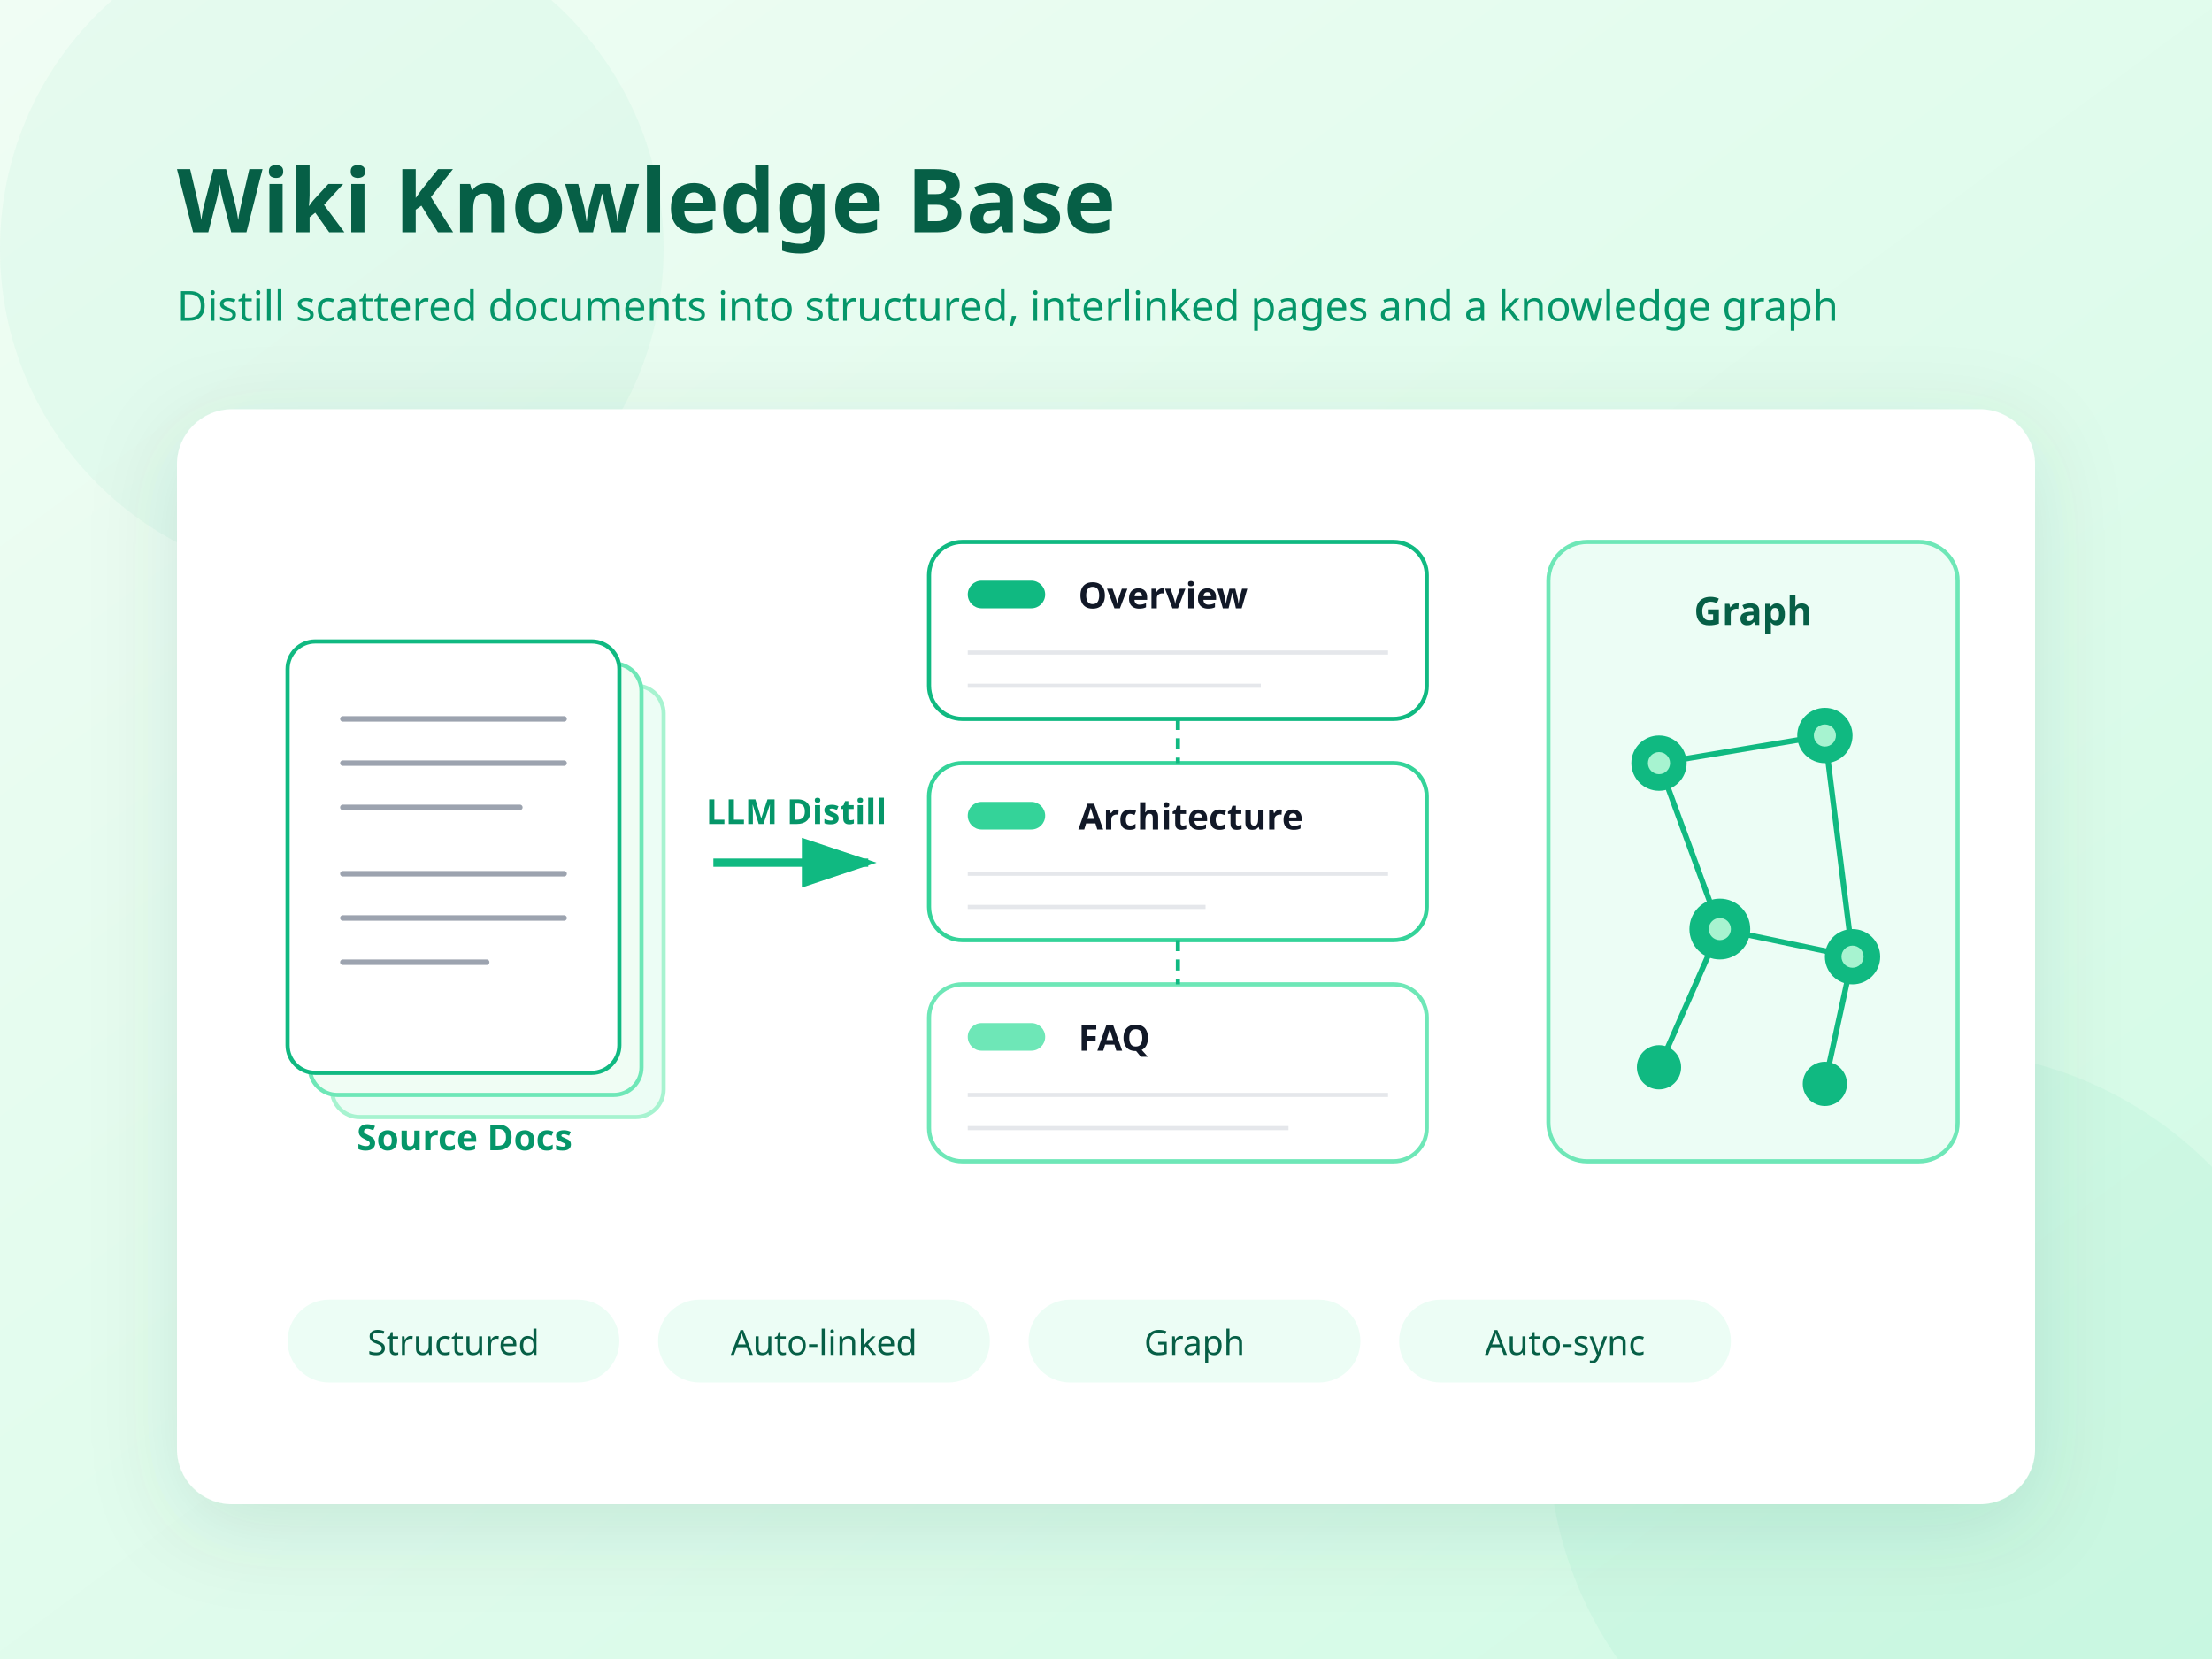
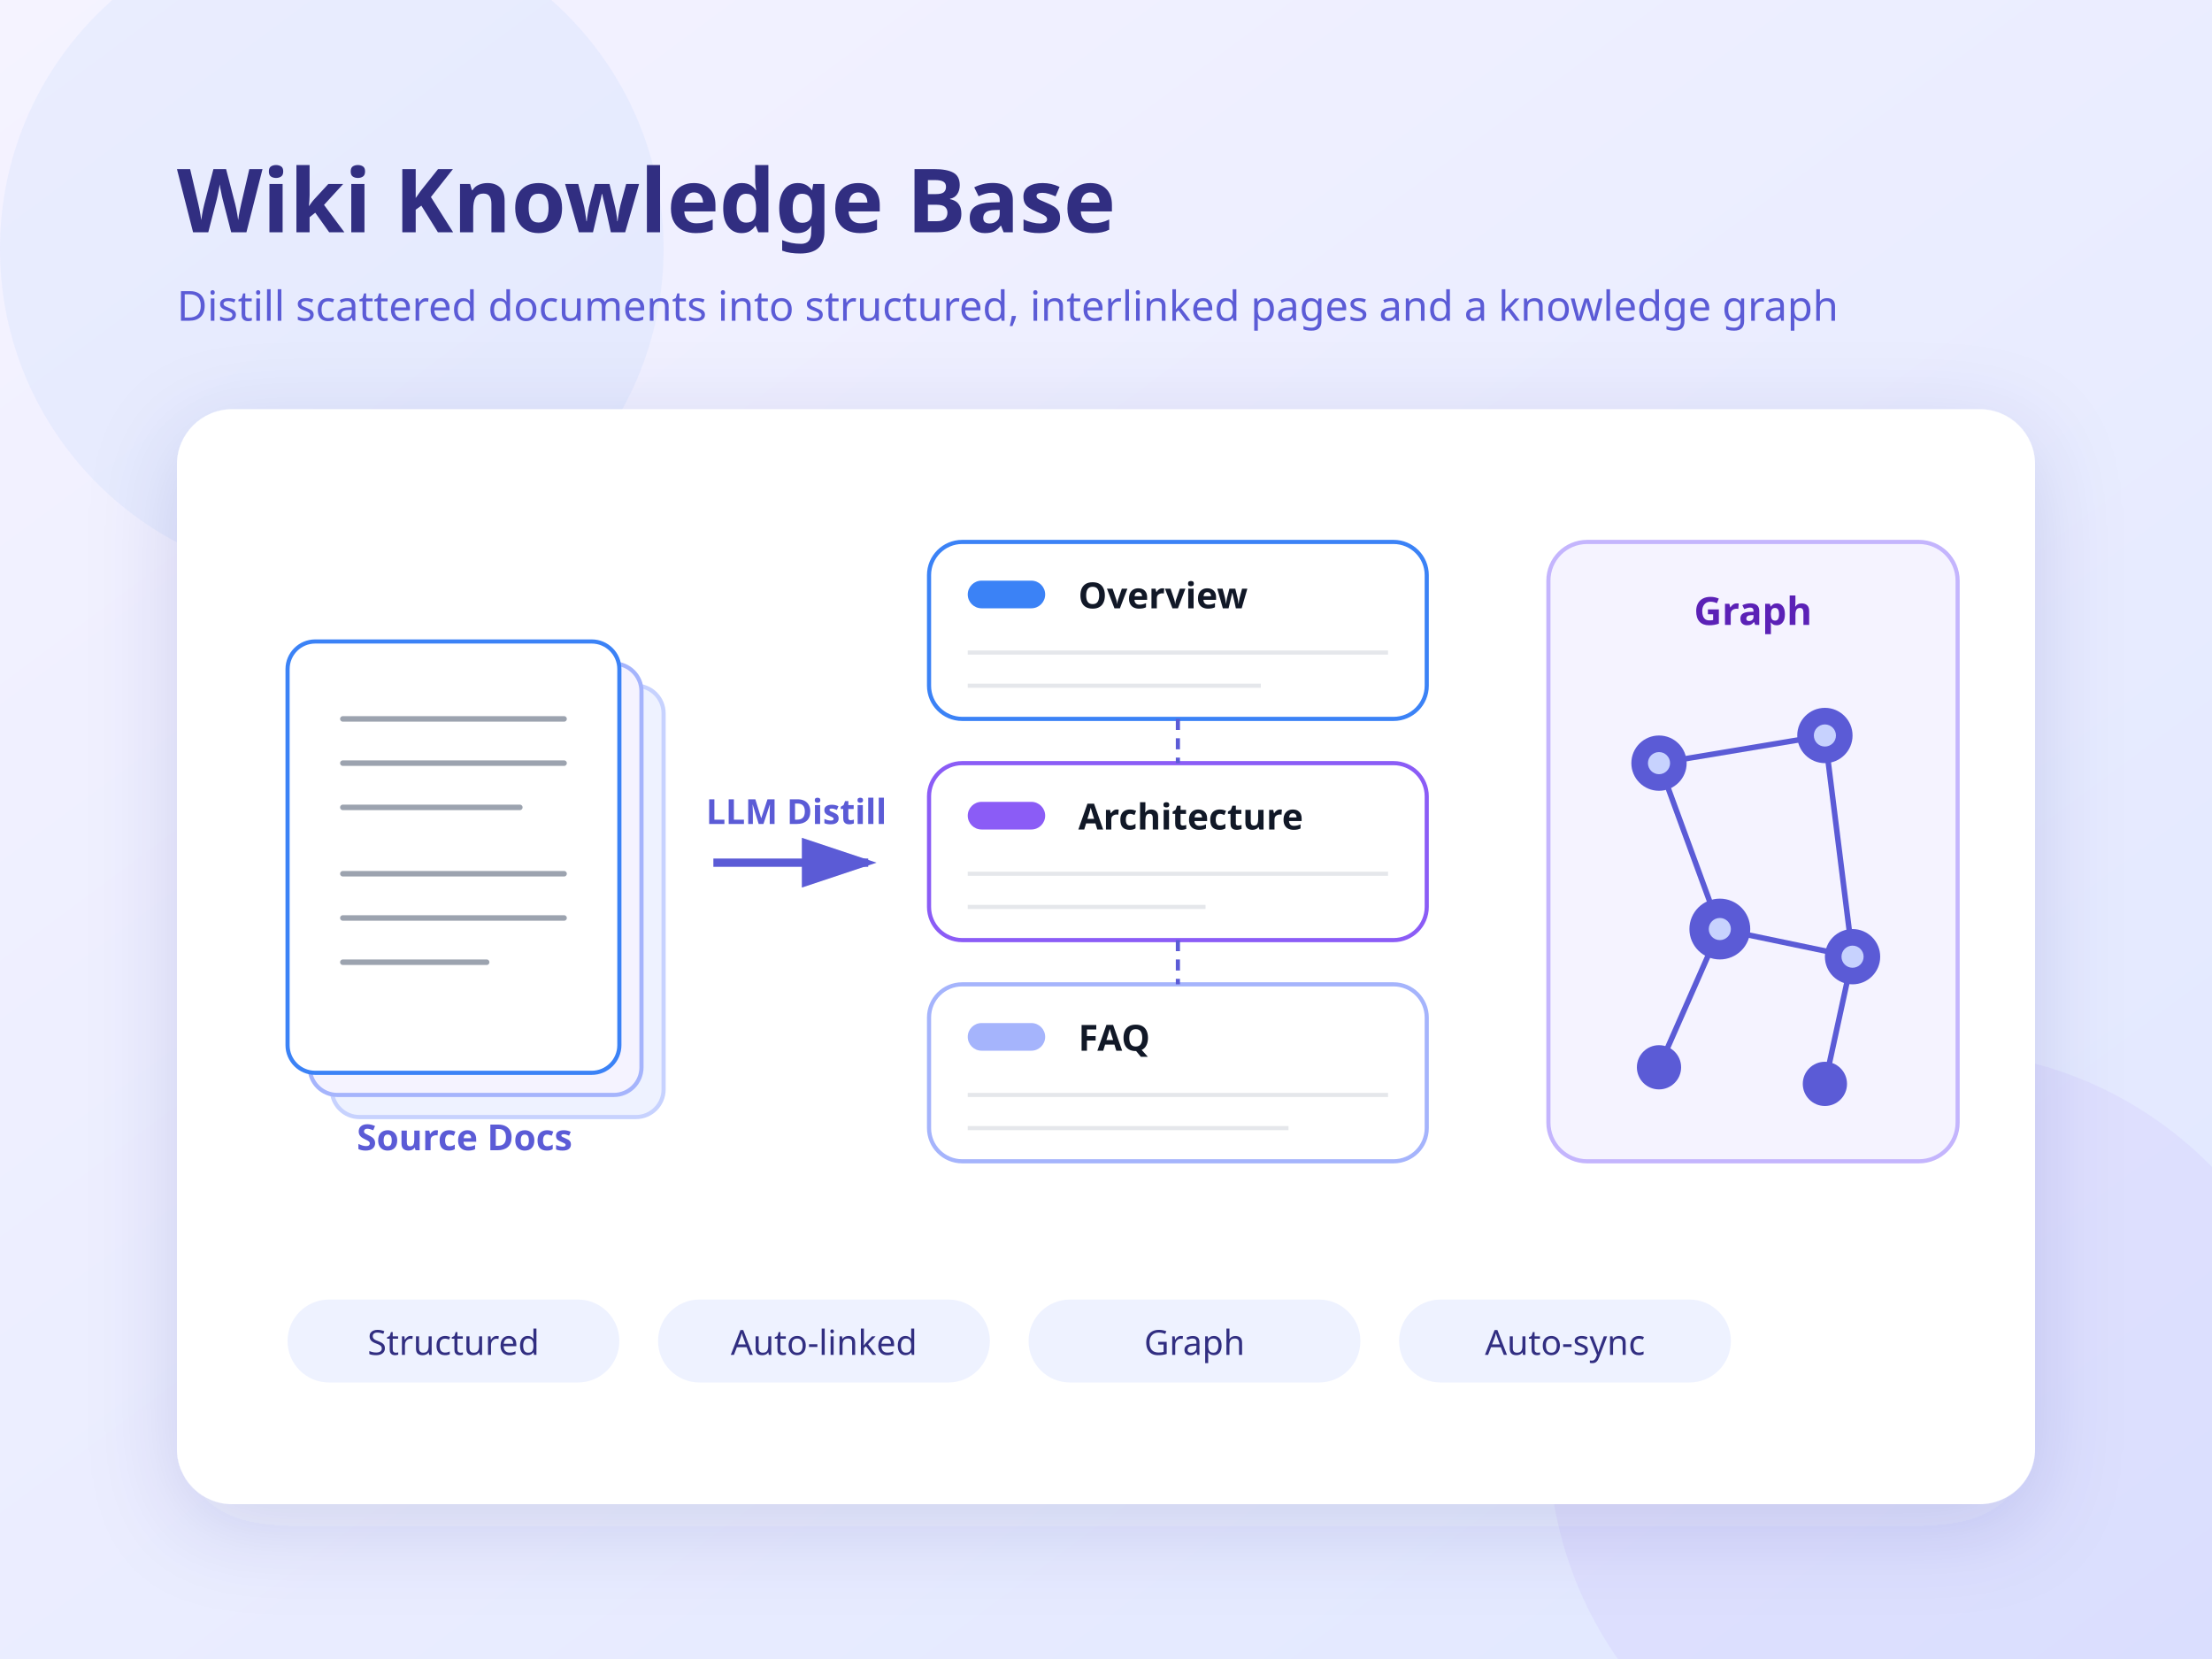
<svg xmlns="http://www.w3.org/2000/svg" viewBox="0 0 800 600">
  <defs>
    <linearGradient id="bg3" x1="0%" y1="0%" x2="100%" y2="100%">
-       <stop offset="0%" stop-color="#F0FDF4" />
-       <stop offset="100%" stop-color="#D1FAE5" />
+       <stop offset="0%" stop-color="#F5F3FF" />
+       <stop offset="100%" stop-color="#E0E7FF" />
    </linearGradient>
    <filter id="soft3" x="-20%" y="-20%" width="140%" height="140%">
-       <feDropShadow dx="0" dy="8" stdDeviation="16" flood-color="#065F46" flood-opacity="0.12" />
+       <feDropShadow dx="0" dy="8" stdDeviation="16" flood-color="#312E81" flood-opacity="0.14" />
    </filter>
  </defs>
  <rect width="800" height="600" fill="url(#bg3)" />
-   <circle cx="120" cy="90" r="120" fill="#10B981" opacity="0.05" />
-   <circle cx="700" cy="520" r="140" fill="#34D399" opacity="0.06" />
-   <text x="64" y="84" font-family="PingFang SC, sans-serif" font-size="32" font-weight="700" fill="#065F46">Wiki Knowledge Base</text>
-   <text x="64" y="116" font-family="PingFang SC, sans-serif" font-size="15" fill="#059669">Distill scattered documents into structured, interlinked pages and a knowledge graph</text>
+   <circle cx="120" cy="90" r="120" fill="#3B82F6" opacity="0.06" />
+   <circle cx="700" cy="520" r="140" fill="#8B5CF6" opacity="0.07" />
+   <text x="64" y="84" font-family="PingFang SC, sans-serif" font-size="32" font-weight="700" fill="#312E81">Wiki Knowledge Base</text>
+   <text x="64" y="116" font-family="PingFang SC, sans-serif" font-size="15" fill="#5B5BD6">Distill scattered documents into structured, interlinked pages and a knowledge graph</text>
  <g filter="url(#soft3)">
    <rect x="64" y="148" width="672" height="396" rx="20" fill="#FFFFFF" />
  </g>
  <g transform="translate(104, 232)">
-     <rect x="16" y="16" width="120" height="156" rx="10" fill="#ECFDF5" stroke="#A7F3D0" stroke-width="1.5" />
-     <rect x="8" y="8" width="120" height="156" rx="10" fill="#F0FDF4" stroke="#6EE7B7" stroke-width="1.5" />
-     <rect x="0" y="0" width="120" height="156" rx="10" fill="#FFFFFF" stroke="#10B981" stroke-width="1.5" />
+     <rect x="16" y="16" width="120" height="156" rx="10" fill="#EEF2FF" stroke="#C7D2FE" stroke-width="1.5" />
+     <rect x="8" y="8" width="120" height="156" rx="10" fill="#F5F3FF" stroke="#A5B4FC" stroke-width="1.5" />
+     <rect x="0" y="0" width="120" height="156" rx="10" fill="#FFFFFF" stroke="#3B82F6" stroke-width="1.5" />
    <g stroke="#9CA3AF" stroke-width="2" stroke-linecap="round">
      <line x1="20" y1="28" x2="100" y2="28" />
      <line x1="20" y1="44" x2="100" y2="44" />
      <line x1="20" y1="60" x2="84" y2="60" />
      <line x1="20" y1="84" x2="100" y2="84" />
      <line x1="20" y1="100" x2="100" y2="100" />
      <line x1="20" y1="116" x2="72" y2="116" />
    </g>
-     <text x="64" y="184" font-family="PingFang SC, sans-serif" font-size="13" font-weight="600" fill="#059669" text-anchor="middle">Source Docs</text>
+     <text x="64" y="184" font-family="PingFang SC, sans-serif" font-size="13" font-weight="600" fill="#5B5BD6" text-anchor="middle">Source Docs</text>
  </g>
  <g transform="translate(258, 300)">
-     <path d="M0 12 H56" stroke="#10B981" stroke-width="3" marker-end="url(#arr3)" />
-     <text x="30" y="-2" font-family="PingFang SC, sans-serif" font-size="12.5" font-weight="600" fill="#059669" text-anchor="middle">LLM Distill</text>
+     <path d="M0 12 H56" stroke="#5B5BD6" stroke-width="3" marker-end="url(#arr3)" />
+     <text x="30" y="-2" font-family="PingFang SC, sans-serif" font-size="12.5" font-weight="600" fill="#5B5BD6" text-anchor="middle">LLM Distill</text>
  </g>
  <g transform="translate(336, 196)">
-     <rect width="180" height="64" rx="12" fill="#FFFFFF" stroke="#10B981" stroke-width="1.5" />
-     <rect x="14" y="14" width="28" height="10" rx="5" fill="#10B981" />
+     <rect width="180" height="64" rx="12" fill="#FFFFFF" stroke="#3B82F6" stroke-width="1.5" />
+     <rect x="14" y="14" width="28" height="10" rx="5" fill="#3B82F6" />
    <text x="54" y="24" font-family="PingFang SC, sans-serif" font-size="13" font-weight="600" fill="#111827">Overview</text>
    <line x1="14" y1="40" x2="166" y2="40" stroke="#E5E7EB" stroke-width="1.5" />
    <line x1="14" y1="52" x2="120" y2="52" stroke="#E5E7EB" stroke-width="1.5" />
  </g>
  <g transform="translate(336, 276)">
-     <rect width="180" height="64" rx="12" fill="#FFFFFF" stroke="#34D399" stroke-width="1.5" />
-     <rect x="14" y="14" width="28" height="10" rx="5" fill="#34D399" />
+     <rect width="180" height="64" rx="12" fill="#FFFFFF" stroke="#8B5CF6" stroke-width="1.5" />
+     <rect x="14" y="14" width="28" height="10" rx="5" fill="#8B5CF6" />
    <text x="54" y="24" font-family="PingFang SC, sans-serif" font-size="13" font-weight="600" fill="#111827">Architecture</text>
    <line x1="14" y1="40" x2="166" y2="40" stroke="#E5E7EB" stroke-width="1.5" />
    <line x1="14" y1="52" x2="100" y2="52" stroke="#E5E7EB" stroke-width="1.5" />
  </g>
  <g transform="translate(336, 356)">
-     <rect width="180" height="64" rx="12" fill="#FFFFFF" stroke="#6EE7B7" stroke-width="1.5" />
-     <rect x="14" y="14" width="28" height="10" rx="5" fill="#6EE7B7" />
+     <rect width="180" height="64" rx="12" fill="#FFFFFF" stroke="#A5B4FC" stroke-width="1.5" />
+     <rect x="14" y="14" width="28" height="10" rx="5" fill="#A5B4FC" />
    <text x="54" y="24" font-family="PingFang SC, sans-serif" font-size="13" font-weight="600" fill="#111827">FAQ</text>
    <line x1="14" y1="40" x2="166" y2="40" stroke="#E5E7EB" stroke-width="1.5" />
    <line x1="14" y1="52" x2="130" y2="52" stroke="#E5E7EB" stroke-width="1.5" />
  </g>
-   <g stroke="#10B981" stroke-width="1.5" stroke-dasharray="4,3">
+   <g stroke="#5B5BD6" stroke-width="1.5" stroke-dasharray="4,3">
    <path d="M426 260 V276" fill="none" />
    <path d="M426 340 V356" fill="none" />
  </g>
  <g transform="translate(560, 196)">
-     <rect width="148" height="224" rx="14" fill="#ECFDF5" stroke="#6EE7B7" stroke-width="1.5" />
-     <text x="74" y="30" font-family="PingFang SC, sans-serif" font-size="14" font-weight="700" fill="#065F46" text-anchor="middle">Graph</text>
-     <g stroke="#10B981" stroke-width="2">
+     <rect width="148" height="224" rx="14" fill="#F5F3FF" stroke="#C4B5FD" stroke-width="1.5" />
+     <text x="74" y="30" font-family="PingFang SC, sans-serif" font-size="14" font-weight="700" fill="#5B21B6" text-anchor="middle">Graph</text>
+     <g stroke="#5B5BD6" stroke-width="2">
      <line x1="40" y1="80" x2="100" y2="70" />
      <line x1="40" y1="80" x2="62" y2="140" />
      <line x1="100" y1="70" x2="110" y2="150" />
      <line x1="62" y1="140" x2="110" y2="150" />
      <line x1="62" y1="140" x2="40" y2="190" />
      <line x1="110" y1="150" x2="100" y2="196" />
    </g>
-     <g fill="#10B981">
+     <g fill="#5B5BD6">
      <circle cx="40" cy="80" r="10" />
      <circle cx="100" cy="70" r="10" />
      <circle cx="62" cy="140" r="11" />
      <circle cx="110" cy="150" r="10" />
      <circle cx="40" cy="190" r="8" />
      <circle cx="100" cy="196" r="8" />
    </g>
-     <g fill="#A7F3D0">
+     <g fill="#C7D2FE">
      <circle cx="40" cy="80" r="4" />
      <circle cx="100" cy="70" r="4" />
      <circle cx="62" cy="140" r="4" />
      <circle cx="110" cy="150" r="4" />
    </g>
  </g>
-   <g transform="translate(104, 470)" font-family="PingFang SC, sans-serif" font-size="12.5" fill="#065F46" text-anchor="middle">
-     <rect x="0" y="0" width="120" height="30" rx="15" fill="#ECFDF5" />
+   <g transform="translate(104, 470)" font-family="PingFang SC, sans-serif" font-size="12.5" fill="#312E81" text-anchor="middle">
+     <rect x="0" y="0" width="120" height="30" rx="15" fill="#EEF2FF" />
    <text x="60" y="20">Structured</text>
-     <rect x="134" y="0" width="120" height="30" rx="15" fill="#ECFDF5" />
+     <rect x="134" y="0" width="120" height="30" rx="15" fill="#EEF2FF" />
    <text x="194" y="20">Auto-linked</text>
-     <rect x="268" y="0" width="120" height="30" rx="15" fill="#ECFDF5" />
+     <rect x="268" y="0" width="120" height="30" rx="15" fill="#EEF2FF" />
    <text x="328" y="20">Graph</text>
-     <rect x="402" y="0" width="120" height="30" rx="15" fill="#ECFDF5" />
+     <rect x="402" y="0" width="120" height="30" rx="15" fill="#EEF2FF" />
    <text x="462" y="20">Auto-sync</text>
  </g>
  <defs>
    <marker id="arr3" markerWidth="9" markerHeight="9" refX="8" refY="3" orient="auto">
-       <polygon points="0 0, 9 3, 0 6" fill="#10B981" />
+       <polygon points="0 0, 9 3, 0 6" fill="#5B5BD6" />
    </marker>
  </defs>
</svg>
